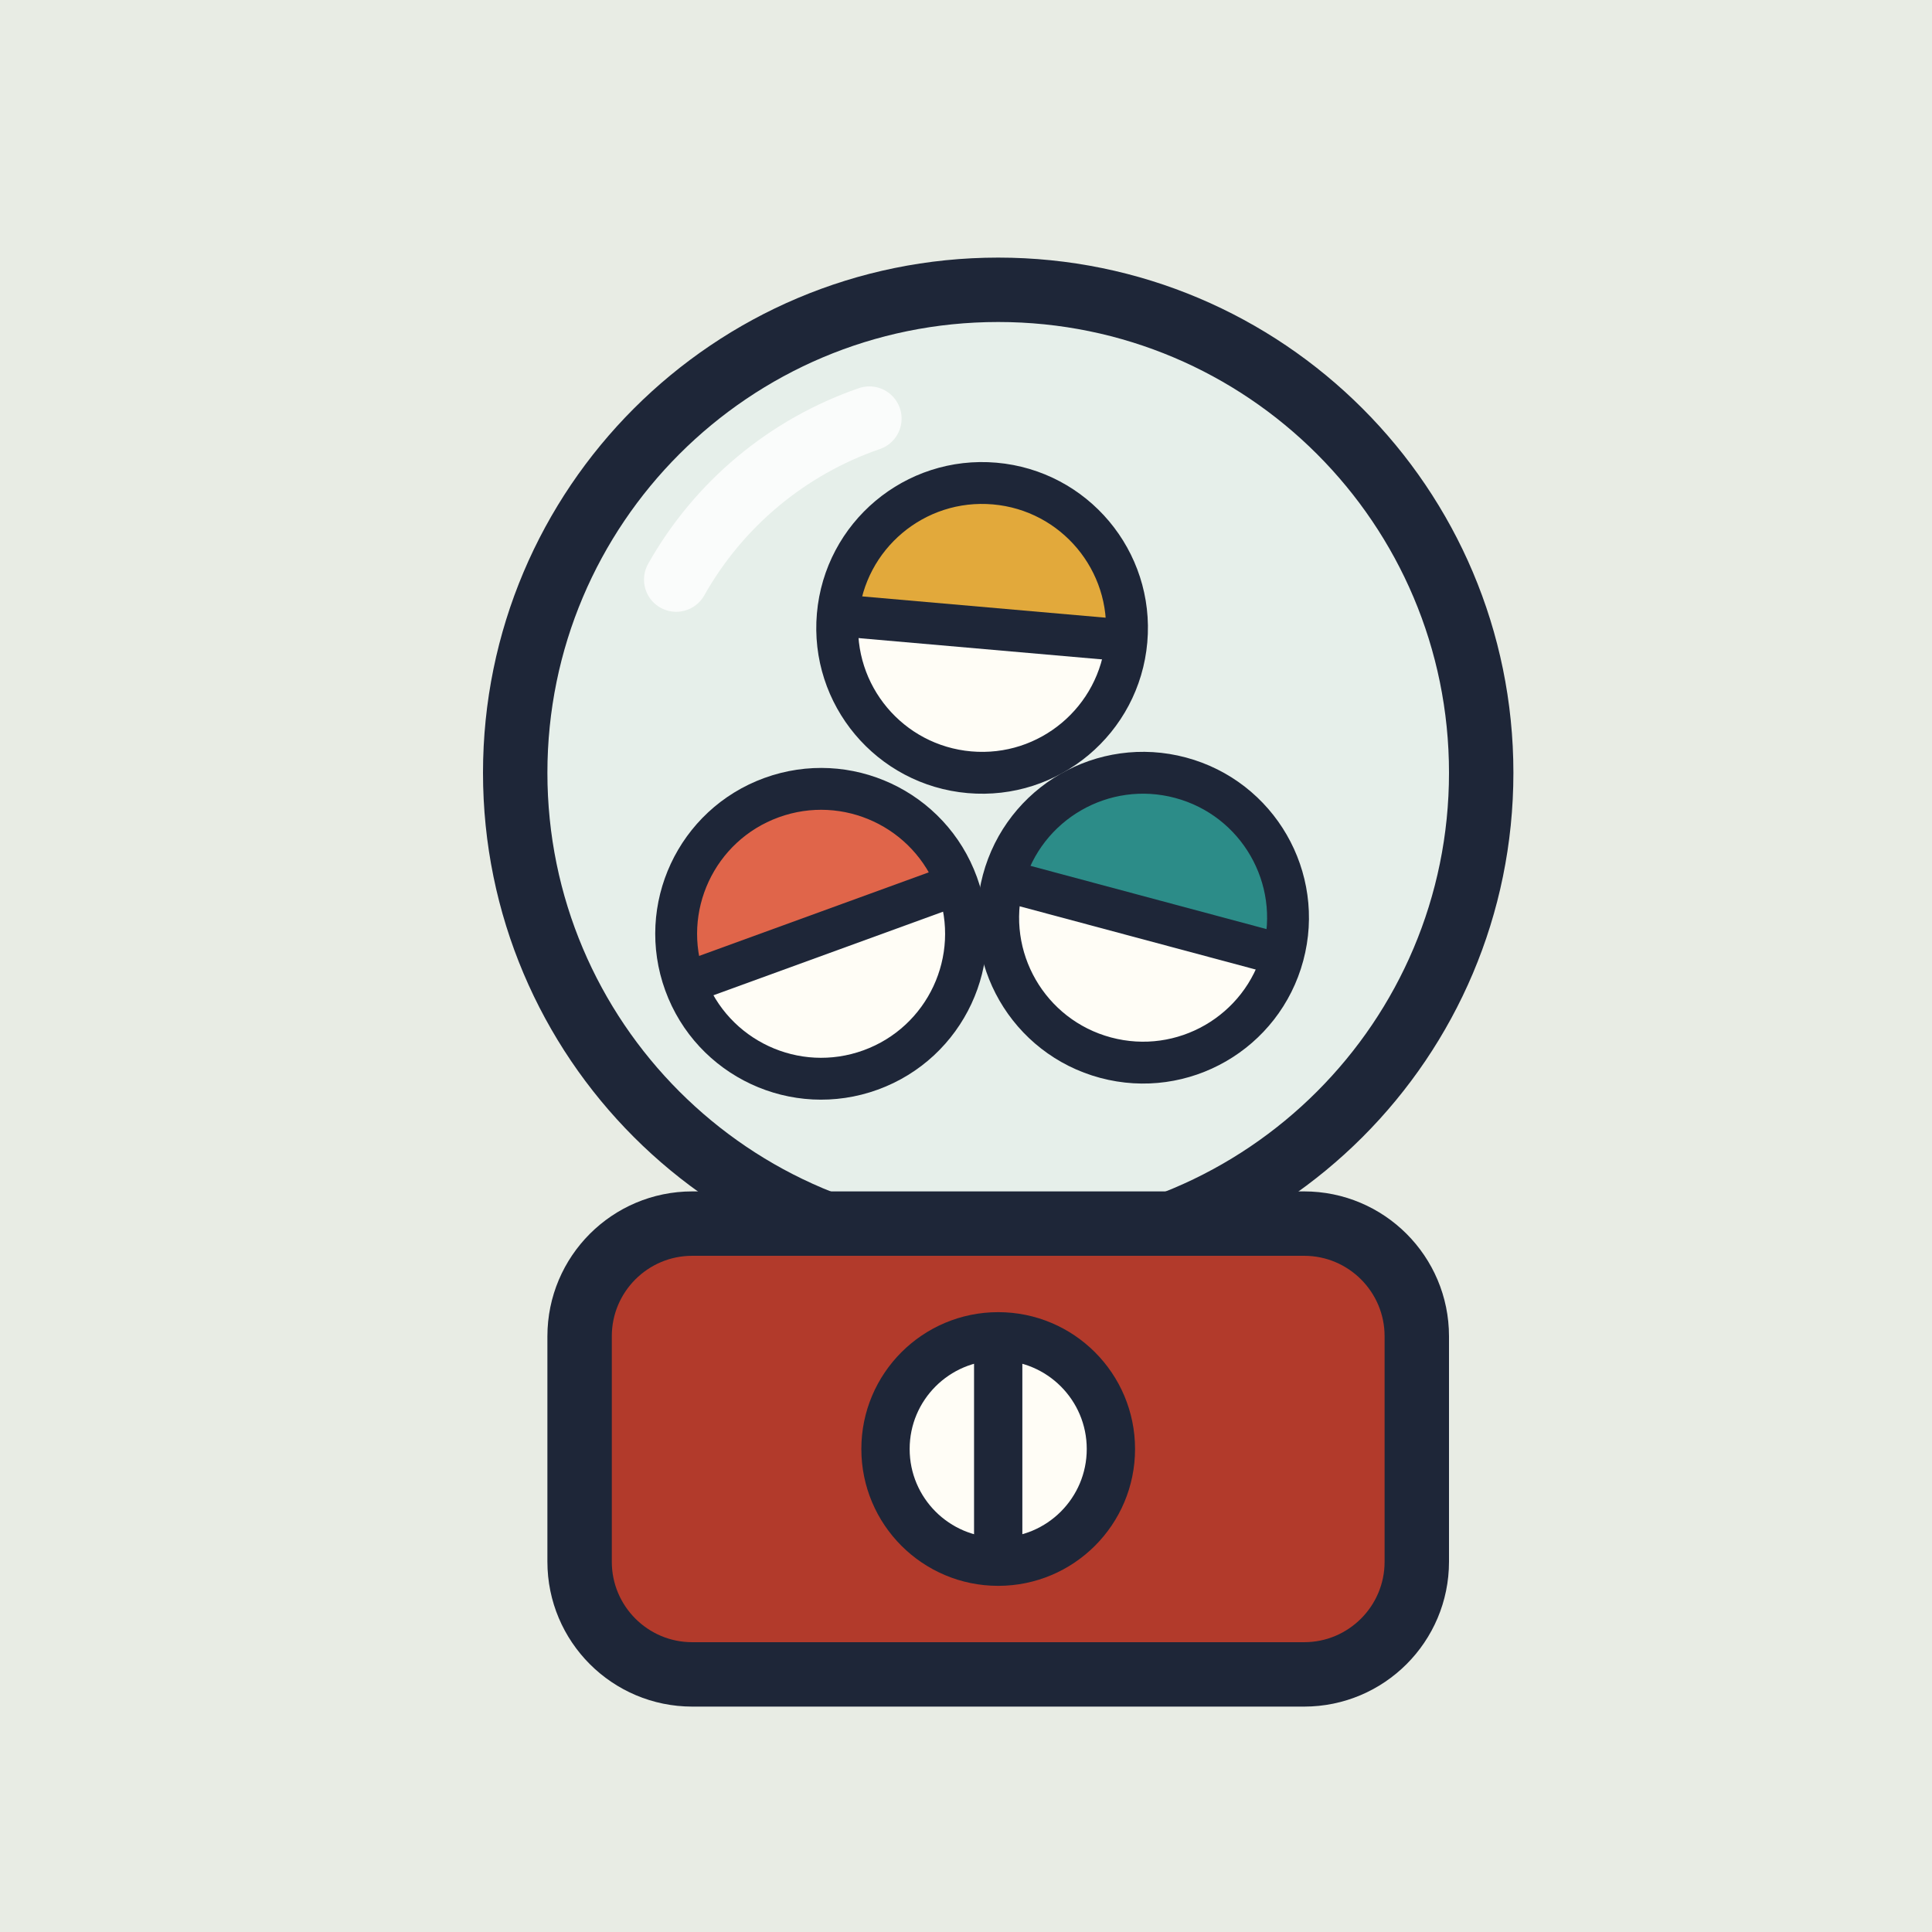
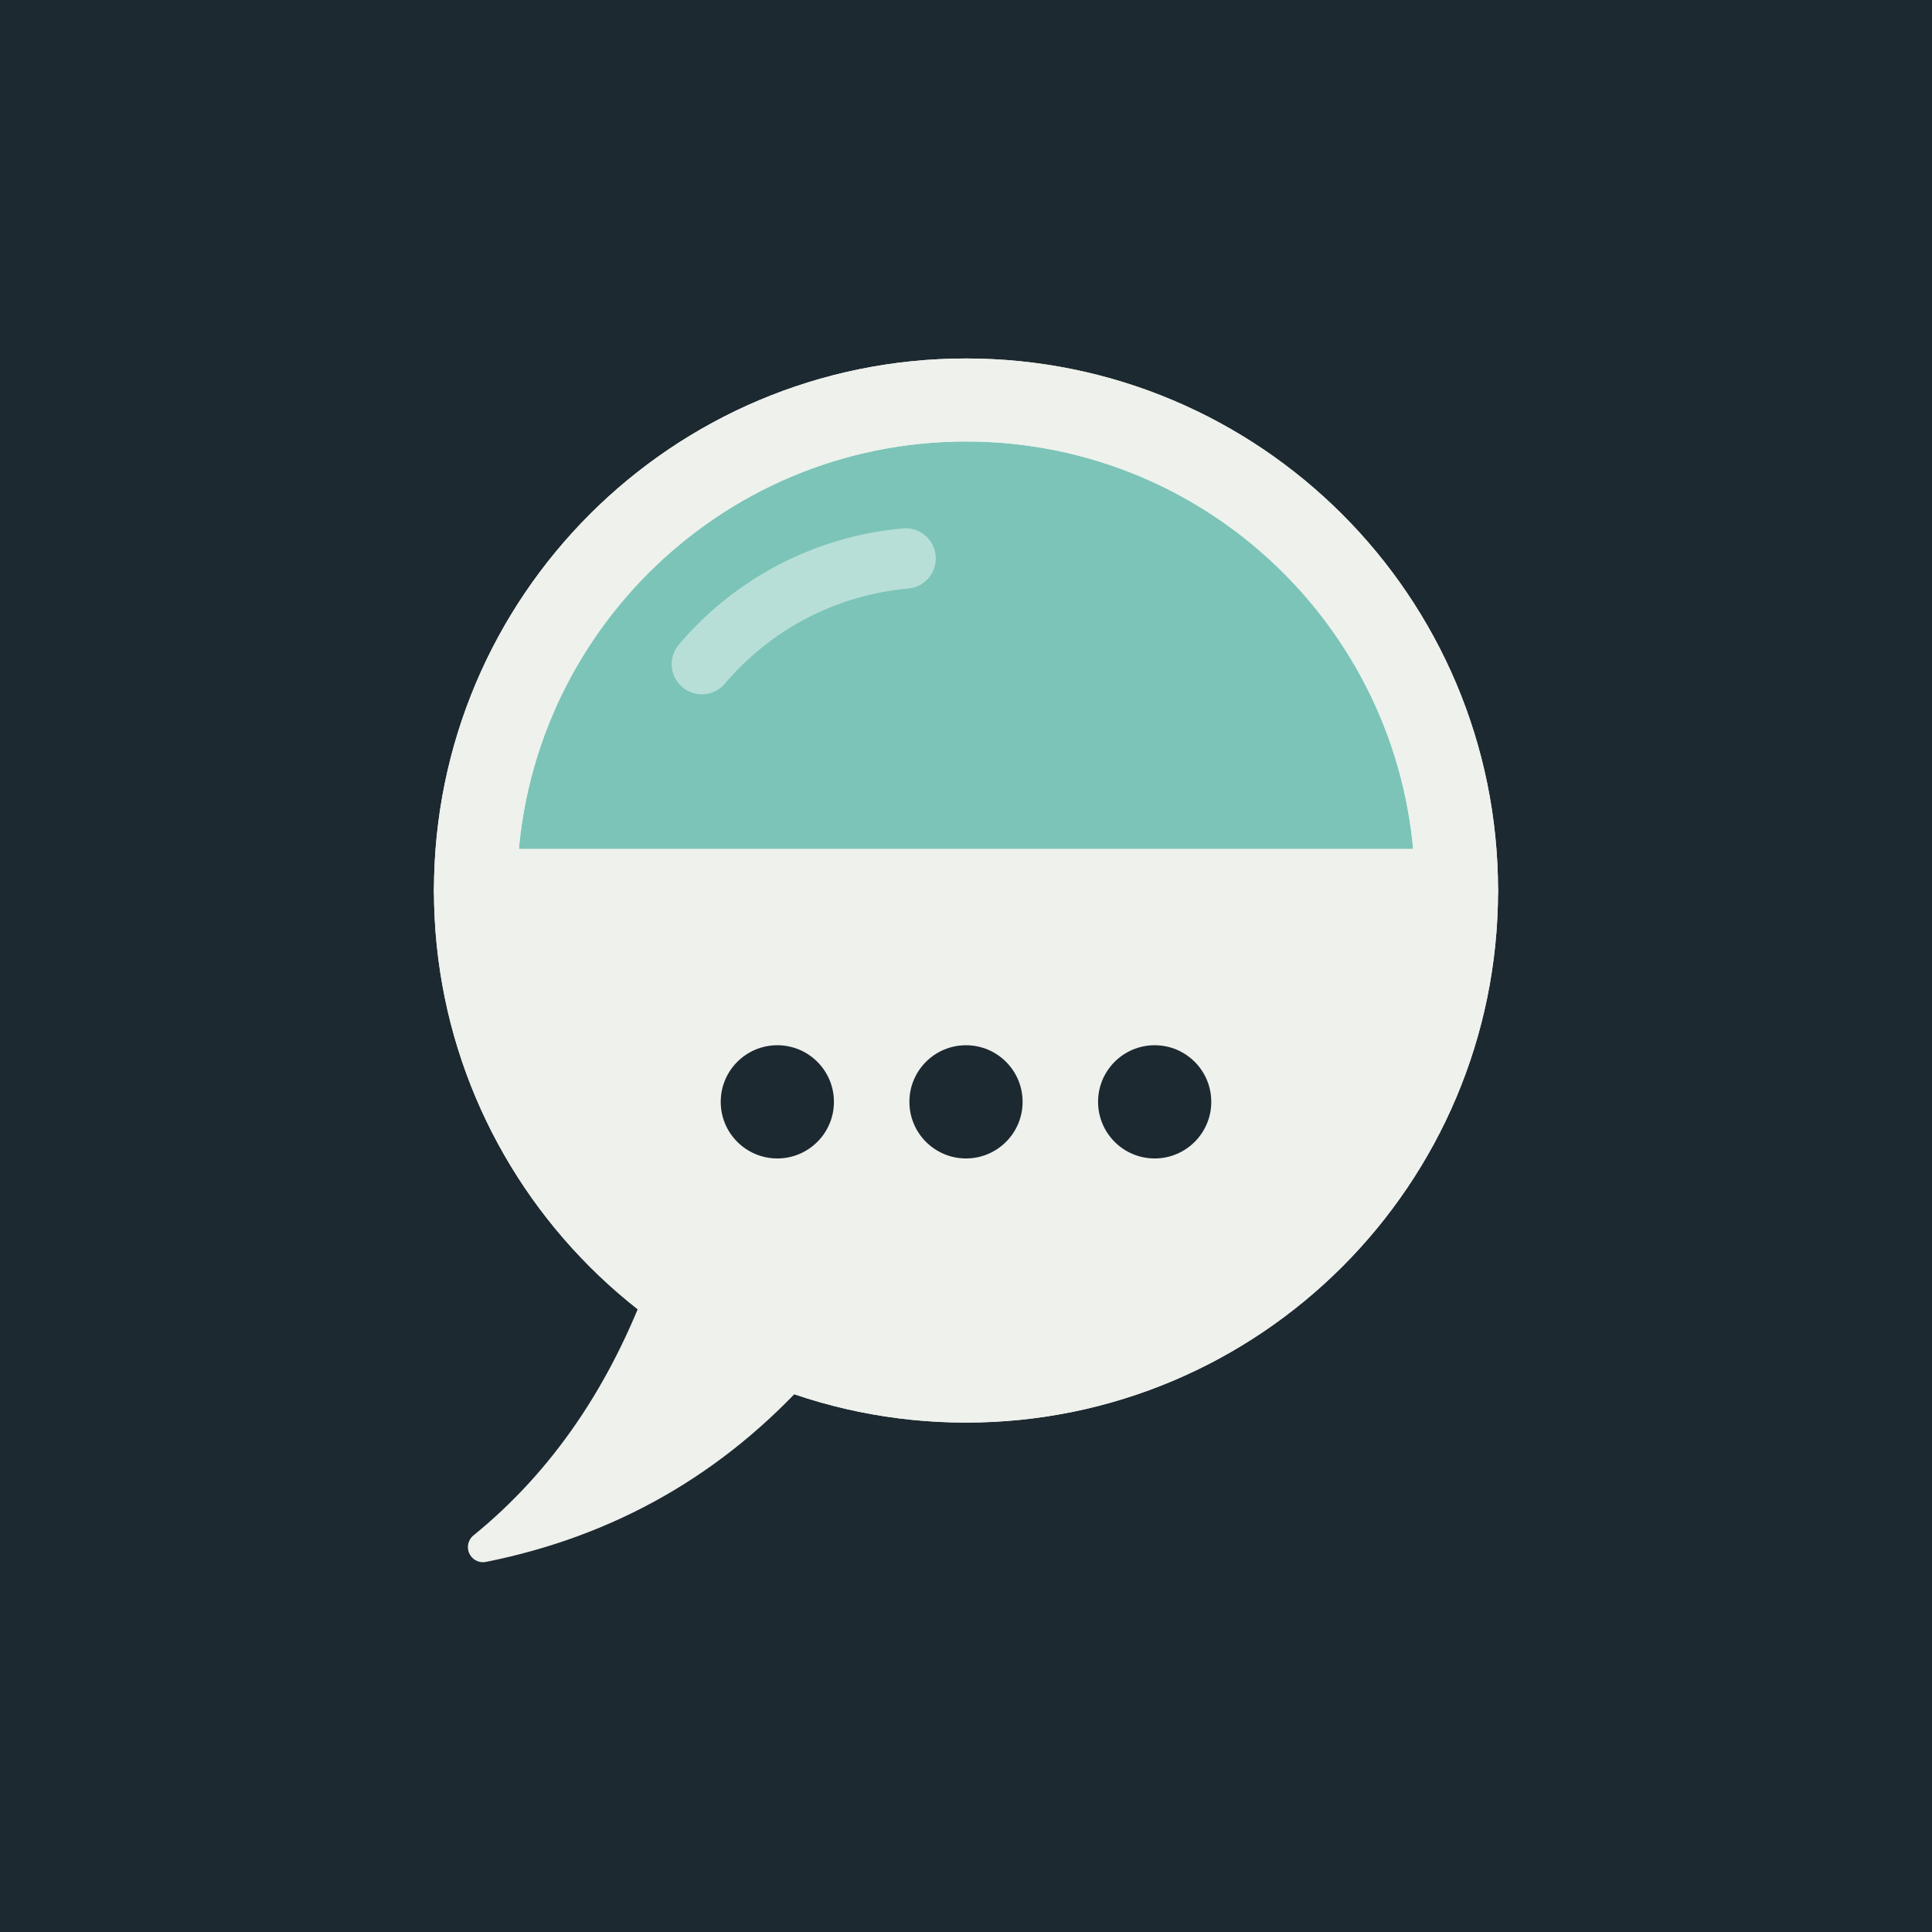
- <svg xmlns="http://www.w3.org/2000/svg" viewBox="0 0 120 120">
-   <rect width="120" height="120" fill="#E8ECE4" />
-   <g transform="translate(12 10)">
-     <circle cx="50" cy="38" r="30" fill="#E6EFEA" stroke="#1E2638" stroke-width="4" />
-     <g transform="rotate(-20 39 48)">
-       <path d="M30 48 A9 9 0 0 1 48 48 Z" fill="#E0654A" />
-       <path d="M30 48 A9 9 0 0 0 48 48 Z" fill="#FFFDF6" />
-       <circle cx="39" cy="48" r="9" fill="none" stroke="#1E2638" stroke-width="2.6" />
-       <line x1="30" y1="48" x2="48" y2="48" stroke="#1E2638" stroke-width="2.6" />
-     </g>
-     <g transform="rotate(15 59 47)">
-       <path d="M50 47 A9 9 0 0 1 68 47 Z" fill="#2C8C88" />
-       <path d="M50 47 A9 9 0 0 0 68 47 Z" fill="#FFFDF6" />
-       <circle cx="59" cy="47" r="9" fill="none" stroke="#1E2638" stroke-width="2.6" />
-       <line x1="50" y1="47" x2="68" y2="47" stroke="#1E2638" stroke-width="2.6" />
-     </g>
-     <g transform="rotate(5 49 29)">
-       <path d="M40 29 A9 9 0 0 1 58 29 Z" fill="#E2A93B" />
-       <path d="M40 29 A9 9 0 0 0 58 29 Z" fill="#FFFDF6" />
-       <circle cx="49" cy="29" r="9" fill="none" stroke="#1E2638" stroke-width="2.6" />
-       <line x1="40" y1="29" x2="58" y2="29" stroke="#1E2638" stroke-width="2.6" />
-     </g>
-     <path d="M30 26 A22 22 0 0 1 42 16" fill="none" stroke="#FFFFFF" stroke-width="4" stroke-linecap="round" opacity="0.8" />
-     <rect x="24" y="66" width="52" height="28" rx="7" fill="#B23A2B" stroke="#1E2638" stroke-width="4" />
-     <circle cx="50" cy="80" r="7" fill="#FFFDF6" stroke="#1E2638" stroke-width="3" />
-     <line x1="50" y1="74.5" x2="50" y2="85.5" stroke="#1E2638" stroke-width="3" stroke-linecap="round" />
+ <svg xmlns="http://www.w3.org/2000/svg" viewBox="0 0 512 512">
+   <rect width="512" height="512" fill="#1D2930" />
+   <g stroke="#EEF1EC" stroke-width="22" stroke-linejoin="round" stroke-linecap="round">
+     <path d="M176 340 Q160 384 128 410 Q178 400 212 362 Z" fill="#EEF1EC" stroke-width="8" />
+     <path d="M126 236 A130 130 0 0 1 386 236 Z" fill="#7CC4B8" />
+     <path d="M126 236 A130 130 0 0 0 386 236 Z" fill="#EEF1EC" />
+     <circle cx="256" cy="236" r="130" fill="none" />
+   </g>
+   <path d="M186 176 A80 80 0 0 1 240 148" fill="none" stroke="#fff" stroke-opacity=".45" stroke-width="16" stroke-linecap="round" />
+   <g fill="#1D2930">
+     <circle cx="206" cy="292" r="15" />
+     <circle cx="256" cy="292" r="15" />
+     <circle cx="306" cy="292" r="15" />
  </g>
</svg>
